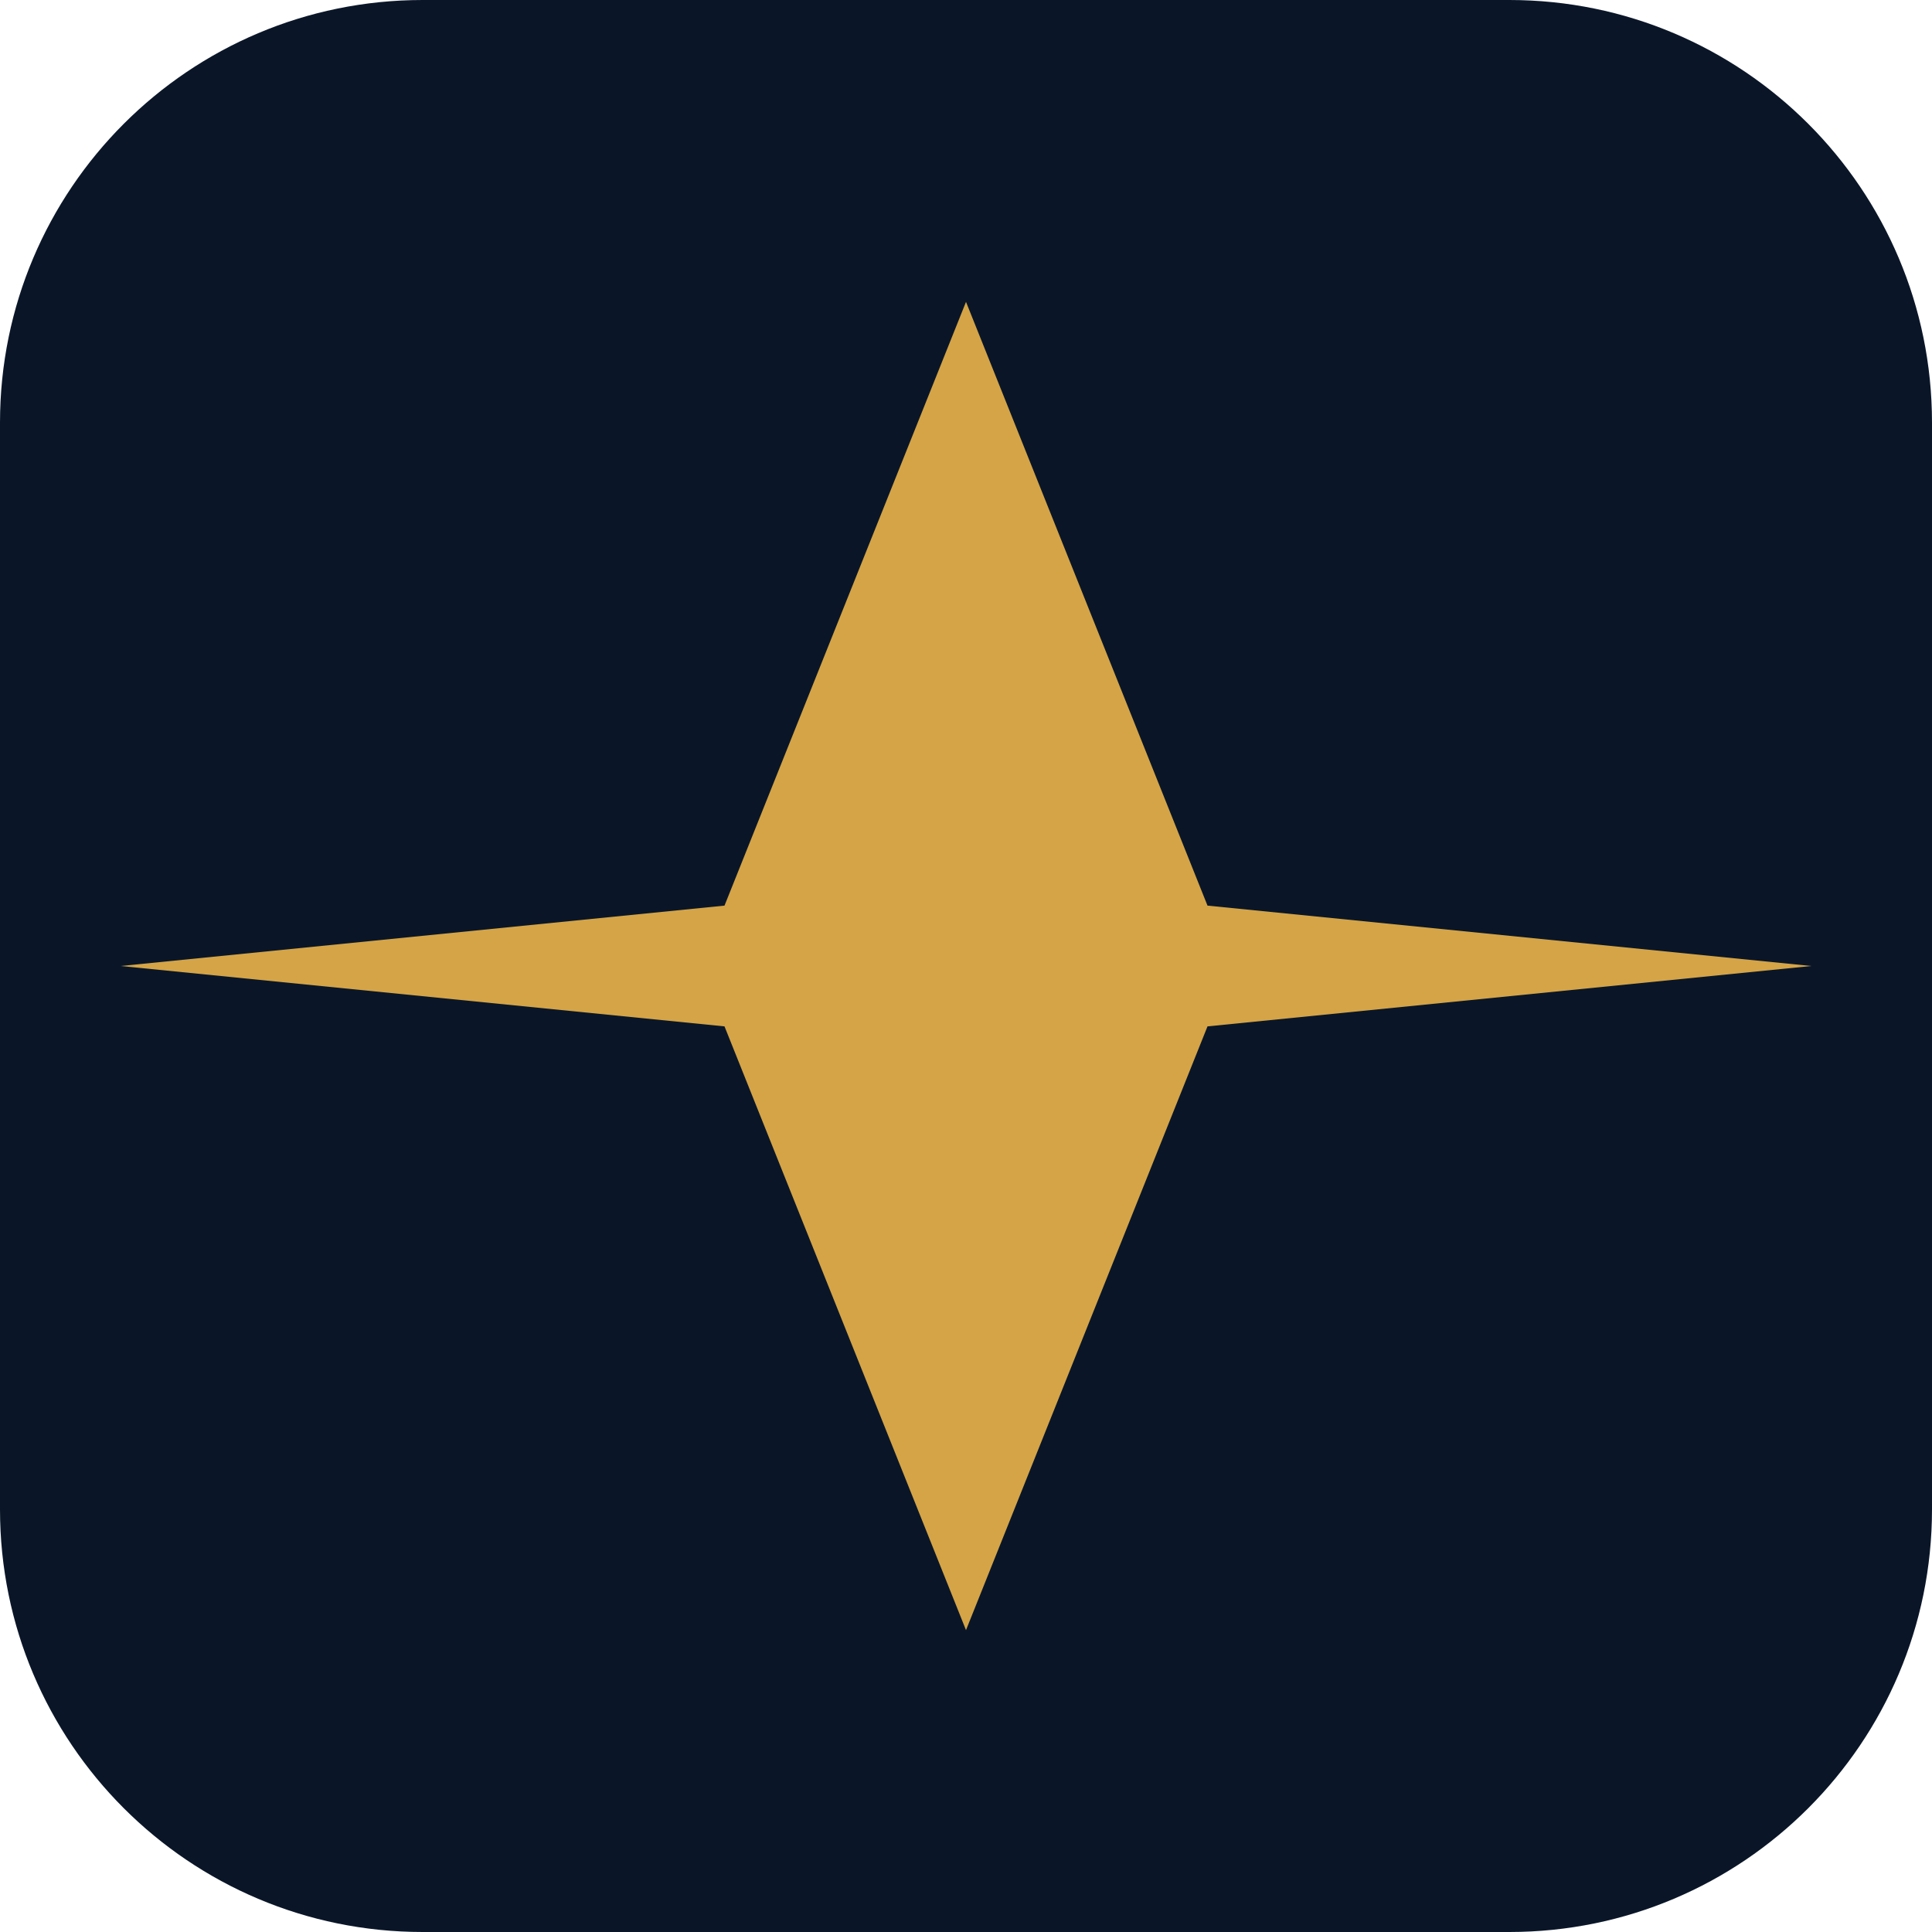
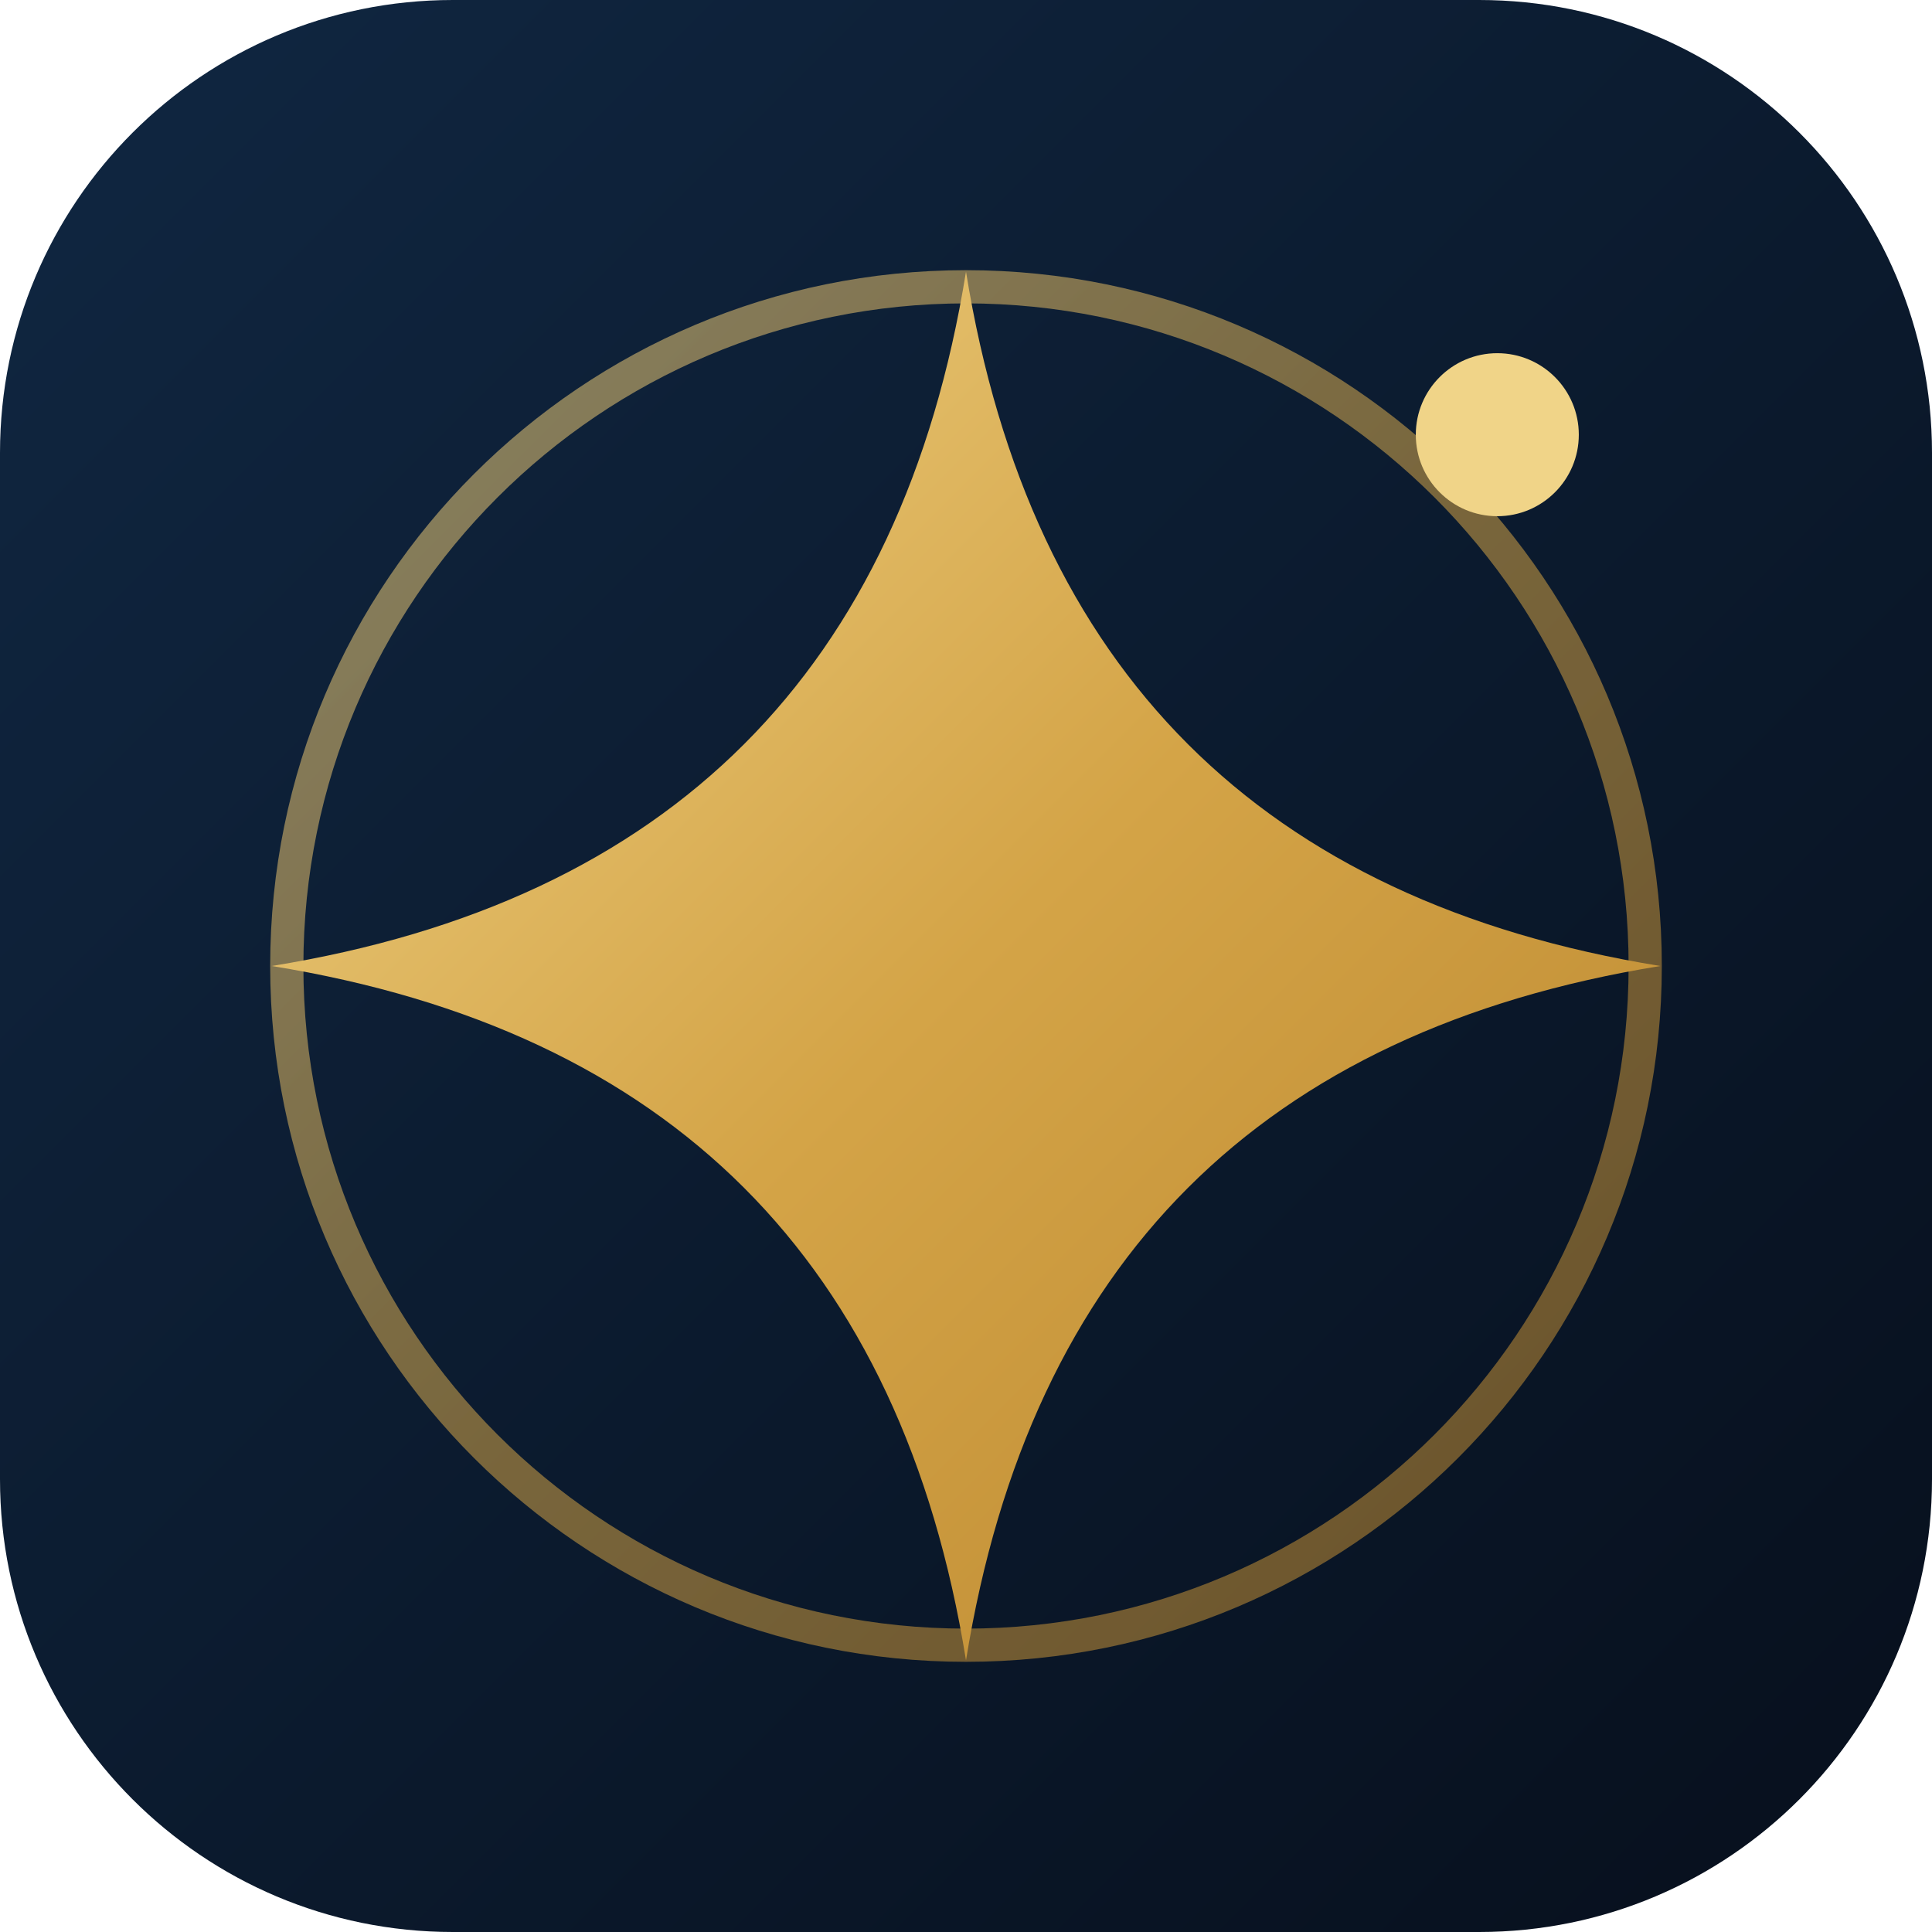
<svg xmlns="http://www.w3.org/2000/svg" viewBox="0 0 64 64" role="img" aria-label="HabeshAir">
-   <rect width="64" height="64" rx="14" fill="#0a1628" />
-   <path d="M32 10 L40 30 L60 32 L40 34 L32 54 L24 34 L4 32 L24 30 Z" fill="#d4a447" />
+   <defs>
+     <linearGradient id="haGold" x1="0" y1="0" x2="1" y2="1">
+       <stop offset="0" stop-color="#f0d488" />
+       <stop offset=".5" stop-color="#d4a447" />
+       <stop offset="1" stop-color="#b9852e" />
+     </linearGradient>
+     <linearGradient id="haNavy" x1="0" y1="0" x2="1" y2="1">
+       <stop offset="0" stop-color="#102742" />
+       <stop offset="1" stop-color="#070f1c" />
+     </linearGradient>
+   </defs>
+   <rect width="64" height="64" rx="15" fill="url(#haNavy)" />
+   <circle cx="32" cy="32" r="22.5" fill="none" stroke="url(#haGold)" stroke-width="1.1" opacity=".55" />
+   <path d="M32 9 Q35.2 28.8 55 32 Q35.2 35.2 32 55 Q28.8 35.2 9 32 Q28.8 28.8 32 9 Z" fill="url(#haGold)" />
+   <circle cx="49.6" cy="14.4" r="2.7" fill="#f0d488" />
</svg>
